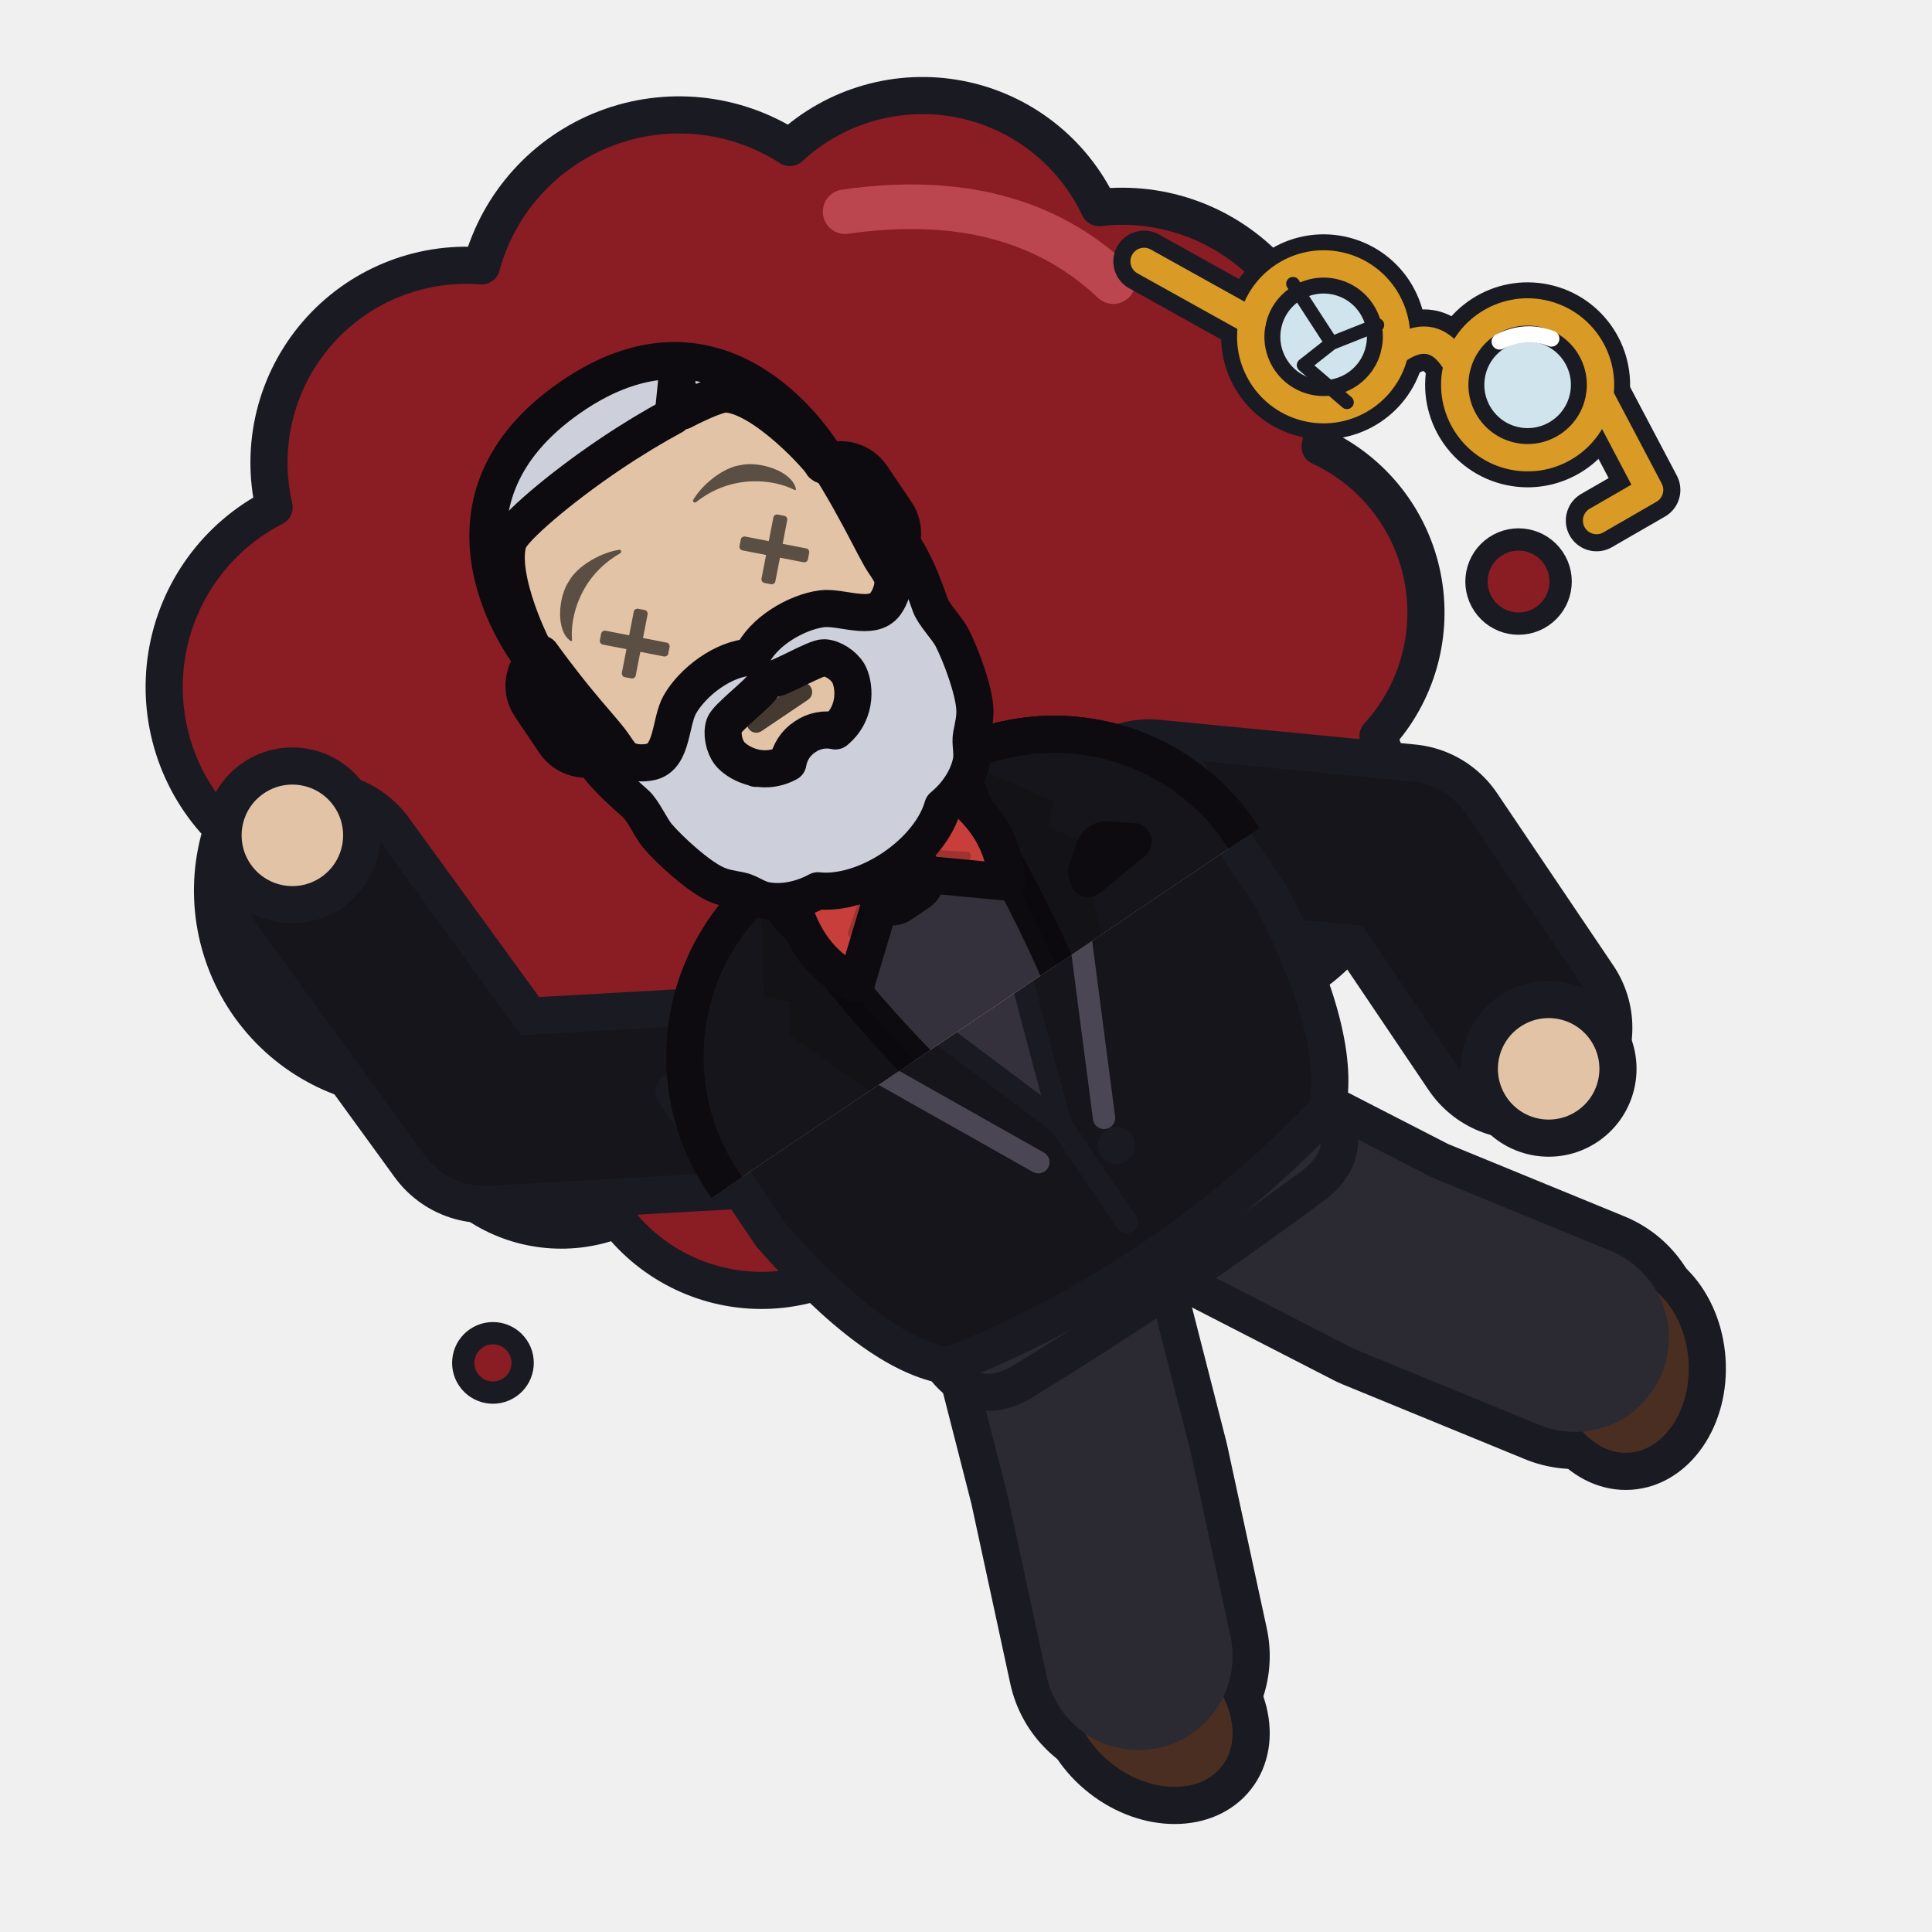
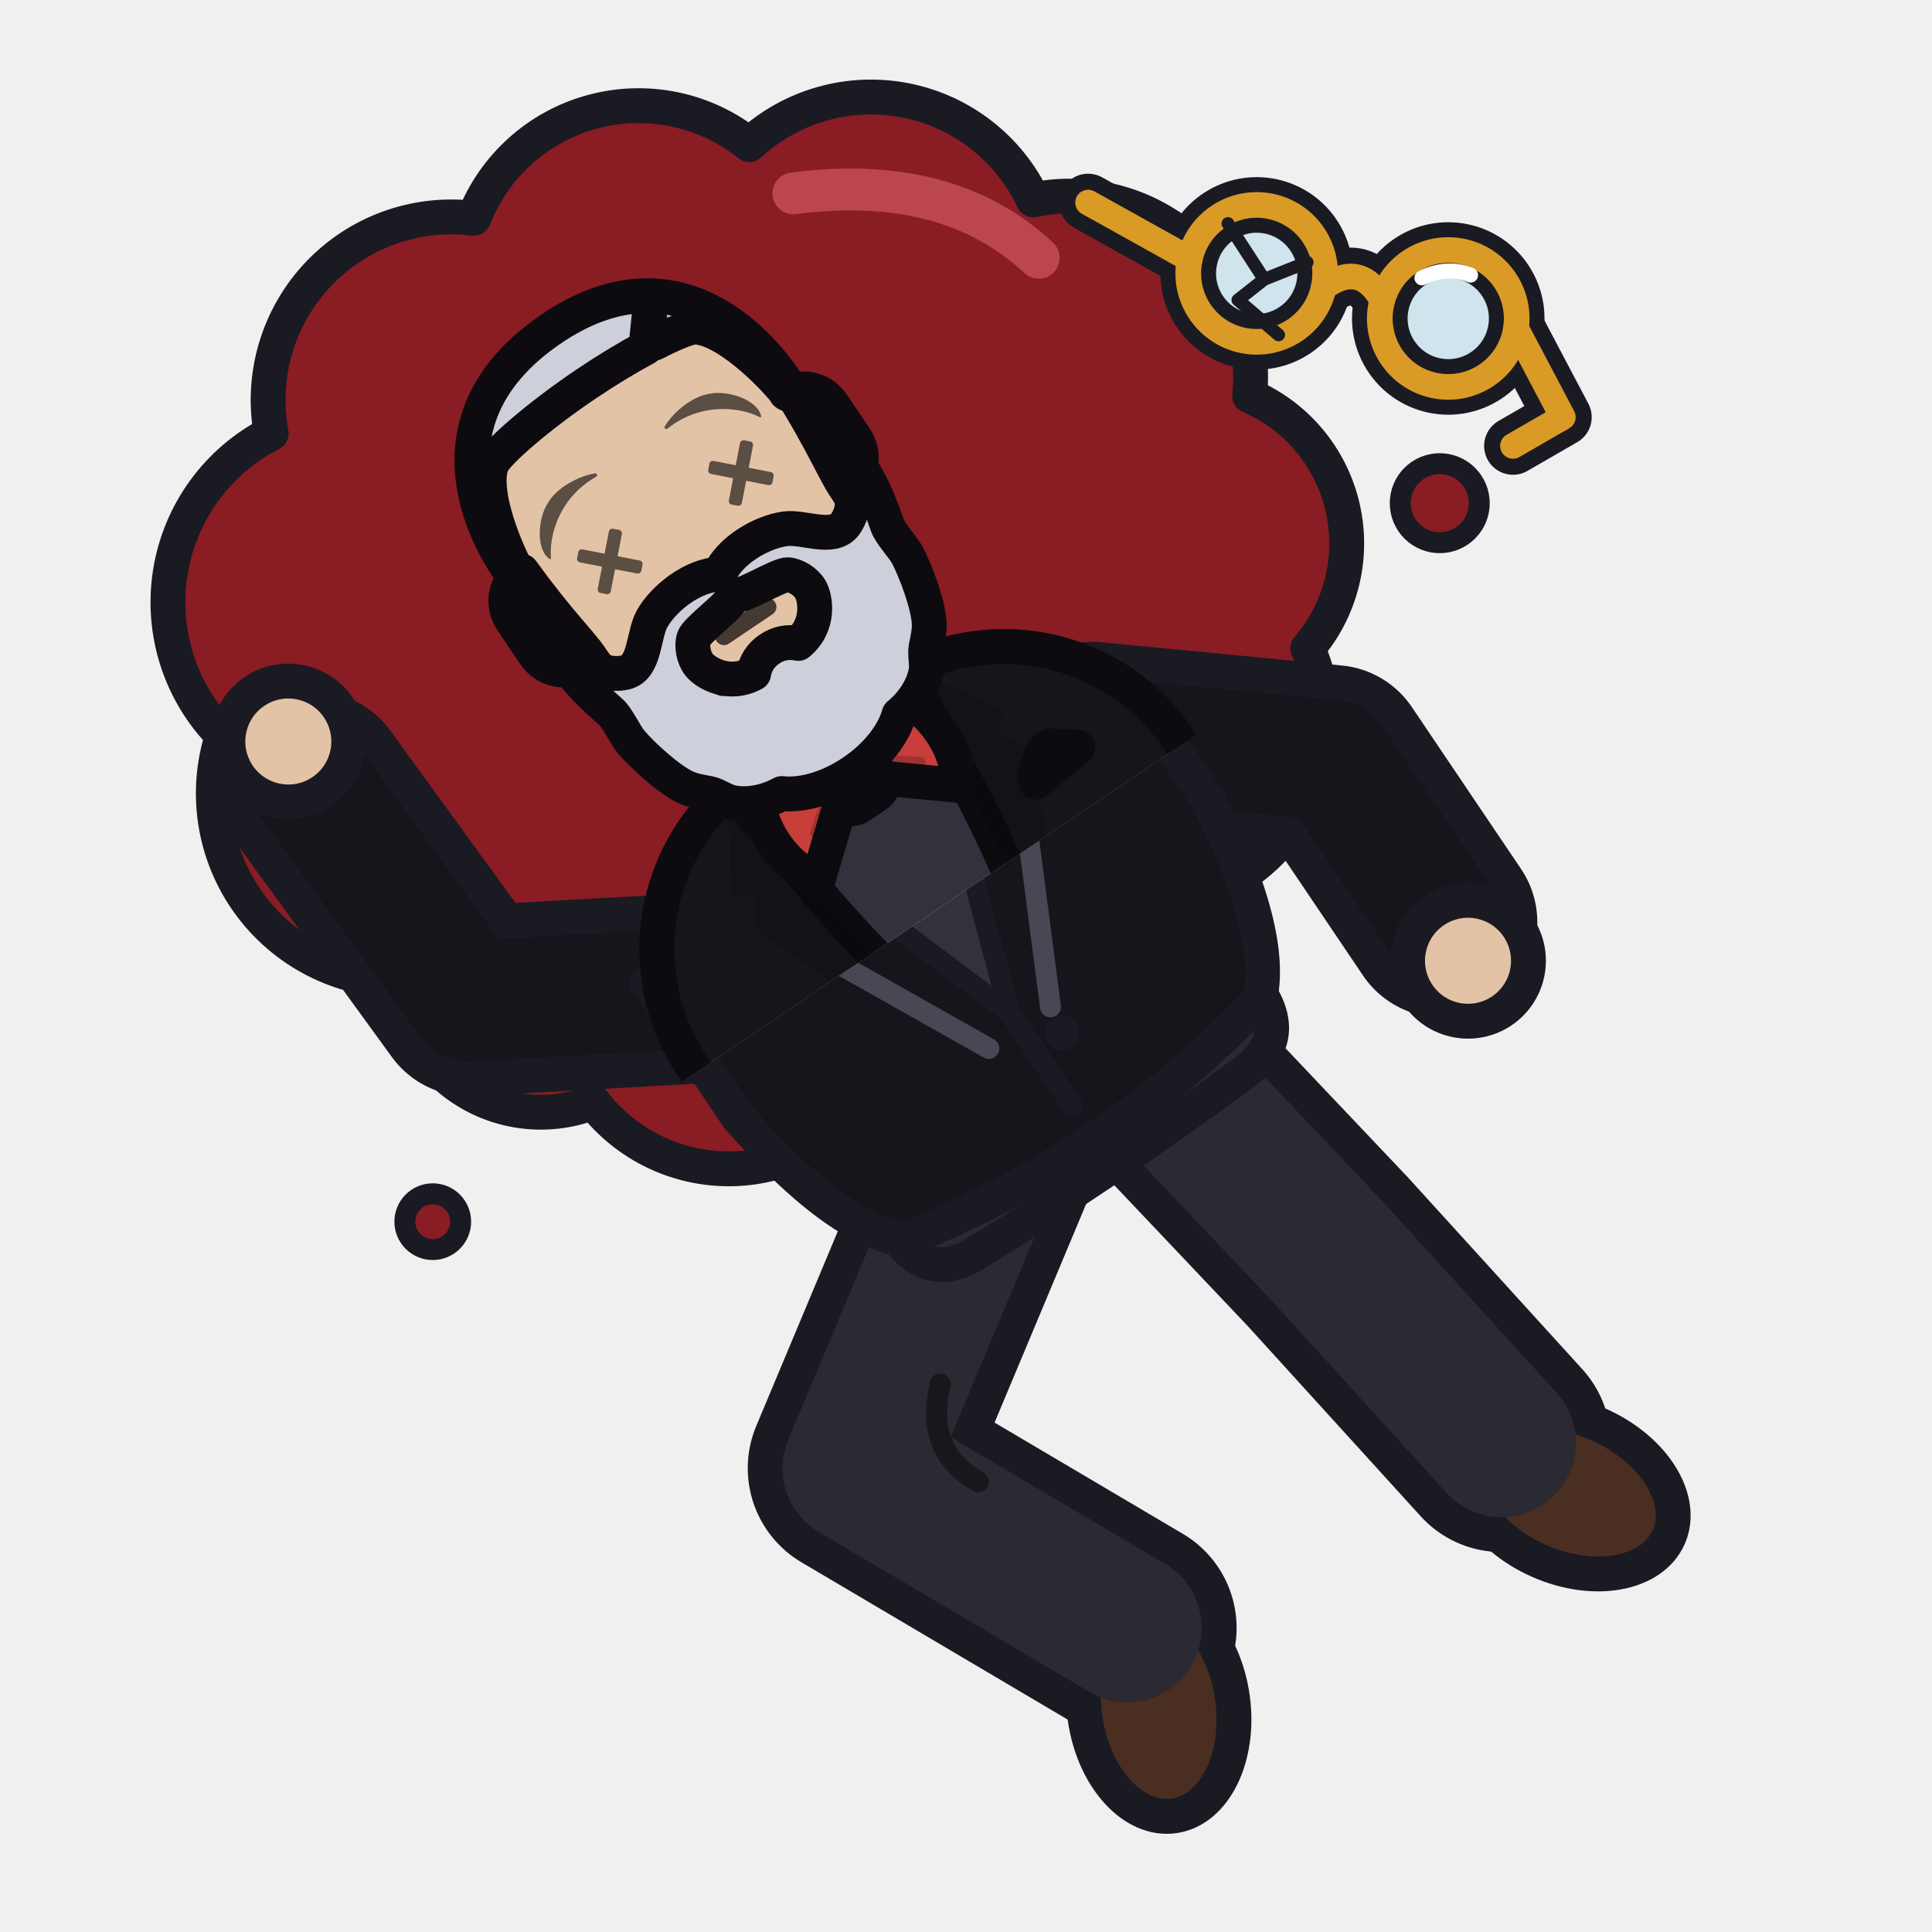
<svg xmlns="http://www.w3.org/2000/svg" viewBox="0 0 64 64" width="64" height="64">
-   <g transform="translate(32 32.6) rotate(-34) scale(.82) translate(-32 -33)">
+   <g transform="translate(32.4 32) rotate(-34) scale(.77) translate(-32 -37.4)">
    <defs>
      <clipPath id="uR0b">
        <rect x="0" y="-40" width="280" height="313" />
      </clipPath>
    </defs>
-     <path d="M11 24A8.06 8.06 0 0 1 10.6 11A8.16 8.16 0 0 1 19.6 1.4A7.97 7.97 0 0 1 32 -2A8.27 8.27 0 0 1 45 1A7.89 7.89 0 0 1 54 10A8.15 8.15 0 0 1 56 23A7.39 7.39 0 0 1 51.4 34A7.87 7.87 0 0 1 40 39.6A9.3 9.3 0 0 1 25 39.4A7.36 7.36 0 0 1 15 33A6.11 6.11 0 0 1 11 24Z" fill="#8a1c24" stroke="#1A1A22" stroke-width="1.5" stroke-linejoin="round" stroke-linecap="round" />
-     <path d="M45.4 4.4Q51.6 7.4 52.8 12.8" fill="none" stroke="#bb4650" stroke-width="1.8" stroke-linecap="round" />
+     <path d="M11 24A8.06 8.06 0 0 1 10.6 11A8.16 8.16 0 0 1 19.6 1.4A7.88 7.88 0 0 1 32 -1.4A7.61 7.61 0 0 1 43.6 2.6A7.72 7.72 0 0 1 52.4 11.4A7.79 7.79 0 0 1 55.4 23.6A6.91 6.91 0 0 1 51.4 34A7.87 7.87 0 0 1 40 39.6A9.3 9.3 0 0 1 25 39.4A7.36 7.36 0 0 1 15 33A6.11 6.11 0 0 1 11 24Z" fill="#8a1c24" stroke="#1A1A22" stroke-width="1.5" stroke-linejoin="round" stroke-linecap="round" />
+     <path d="M44 5.4Q50 8.4 51.2 13.6" fill="none" stroke="#bb4650" stroke-width="1.8" stroke-linecap="round" />
    <circle cx="59.6" cy="32" r="1.7" stroke="#1A1A22" stroke-width="0.9" stroke-linejoin="round" stroke-linecap="round" fill="#8a1c24" />
-     <circle cx="7.6" cy="35" r="1.2" stroke="#1A1A22" stroke-width="0.9" stroke-linejoin="round" stroke-linecap="round" fill="#8a1c24" />
+     <circle cx="6.4" cy="33.4" r="1.2" stroke="#1A1A22" stroke-width="0.9" stroke-linejoin="round" stroke-linecap="round" fill="#8a1c24" />
    <g fill="none" stroke="#1A1A22" stroke-linejoin="round" stroke-linecap="round">
-       <path d="M28.4 44L25.4 52.4L22.6 59.4" stroke-width="10.6" />
-       <path d="M35.6 44L40 52L44.4 58.6" stroke-width="10.6" />
-       <path d="M22.4 32L13 26.4L12.6 15" stroke-width="9" />
-       <path d="M41.6 32L49.6 38.6L49.6 47" stroke-width="9" />
+       <path d="M28.4 44L15.6 52.4L21.4 64.6" stroke-width="9.4" />
+       <path d="M35.6 44L37.6 56L39.2 67" stroke-width="9.4" />
+       <path d="M22.4 32L13 26.4L12.6 15" stroke-width="8.2" />
+       <path d="M41.6 32L49.6 38.6L49.6 47" stroke-width="8.2" />
    </g>
-     <ellipse cx="21.8" cy="61.6" rx="3.4" ry="4.3" transform="rotate(-18 21.8 61.6)" fill="#4a2e22" stroke="#1A1A22" stroke-width="1.5" stroke-linejoin="round" stroke-linecap="round" />
-     <ellipse cx="45.4" cy="60.6" rx="3.4" ry="4.3" transform="rotate(30 45.4 60.6)" fill="#4a2e22" stroke="#1A1A22" stroke-width="1.5" stroke-linejoin="round" stroke-linecap="round" />
-     <path d="M28.4 44L25.4 52.4L22.6 59.4" fill="none" stroke="#2b2932" stroke-width="7.6" stroke-linejoin="round" stroke-linecap="round" />
-     <path d="M35.6 44L40 52L44.4 58.6" fill="none" stroke="#2b2932" stroke-width="7.6" stroke-linejoin="round" stroke-linecap="round" />
-     <path d="M22.4 32L13 26.4L12.6 15" fill="none" stroke="#16151b" stroke-width="6" stroke-linejoin="round" stroke-linecap="round" />
-     <path d="M41.6 32L49.6 38.6L49.6 47" fill="none" stroke="#16151b" stroke-width="6" stroke-linejoin="round" stroke-linecap="round" />
-     <circle cx="12.8" cy="12.8" r="2.8" fill="#e3c3a6" stroke="#1A1A22" stroke-width="1.5" stroke-linejoin="round" stroke-linecap="round" />
-     <circle cx="49.6" cy="49" r="2.8" fill="#e3c3a6" stroke="#1A1A22" stroke-width="1.5" stroke-linejoin="round" stroke-linecap="round" />
+     <ellipse cx="20.6" cy="68.2" rx="3.2" ry="4.7" transform="rotate(26 20.6 68.2)" fill="#4a2e22" stroke="#1A1A22" stroke-width="1.5" stroke-linejoin="round" stroke-linecap="round" />
+     <ellipse cx="40.4" cy="70.4" rx="3.2" ry="4.7" transform="rotate(-32 40.4 70.4)" fill="#4a2e22" stroke="#1A1A22" stroke-width="1.5" stroke-linejoin="round" stroke-linecap="round" />
+     <path d="M28.4 44L15.6 52.4L21.4 64.6" fill="none" stroke="#2b2932" stroke-width="6.4" stroke-linejoin="round" stroke-linecap="round" />
+     <path d="M35.6 44L37.6 56L39.2 67" fill="none" stroke="#2b2932" stroke-width="6.4" stroke-linejoin="round" stroke-linecap="round" />
+     <path d="M20.6 51.4Q18.4 53.4 19.6 55.8" stroke="#18171c" stroke-width="0.9" stroke-linejoin="round" stroke-linecap="round" fill="none" />
+     <path d="M22.4 32L13 26.4L12.6 15" fill="none" stroke="#16151b" stroke-width="5.2" stroke-linejoin="round" stroke-linecap="round" />
+     <path d="M41.6 32L49.6 38.6L49.6 47" fill="none" stroke="#16151b" stroke-width="5.2" stroke-linejoin="round" stroke-linecap="round" />
+     <circle cx="12.8" cy="12.8" r="2.6" fill="#e3c3a6" stroke="#1A1A22" stroke-width="1.5" stroke-linejoin="round" stroke-linecap="round" />
+     <circle cx="49.6" cy="49" r="2.6" fill="#e3c3a6" stroke="#1A1A22" stroke-width="1.5" stroke-linejoin="round" stroke-linecap="round" />
    <path d="M25.2 41Q32 40.7 38.8 41Q41.4 41 41.4 43.6Q41.1 44.3 41.4 45Q41.4 47.6 38.8 47.6Q32 47.9 25.2 47.6Q22.6 47.6 22.6 45Q22.9 44.3 22.6 43.6Q22.6 41 25.2 41Z" fill="#2b2932" stroke="#1A1A22" stroke-width="1.5" stroke-linejoin="round" stroke-linecap="round" />
    <path d="M19.8 30V37Q20.6 43.4 22.8 45.4Q32 47.4 41.2 45.4Q43.4 43.4 44.2 37V30Z" fill="#16151b" stroke="#1A1A22" stroke-width="1.5" stroke-linejoin="round" stroke-linecap="round" />
    <path d="M28.6 30L32 39.8L35.4 30Z" stroke="#1A1A22" stroke-width="0.9" stroke-linejoin="round" stroke-linecap="round" fill="#34313c" />
    <path d="M25.4 30.6L30.4 40.6M38.6 30.6L33.6 40.6" stroke="#4a4654" stroke-width="0.9" stroke-linejoin="round" stroke-linecap="round" fill="none" />
    <path d="M32 39.8V44.6" stroke="#1A1A22" stroke-width="0.9" stroke-linejoin="round" stroke-linecap="round" fill="none" />
    <circle cx="33.4" cy="41.8" r=".75" fill="#1A1A22" />
    <g transform="translate(32 0) scale(0.126) translate(-140 0)">
      <g clip-path="url(#uR0b)">
        <g transform="translate(8)">
          <path d="M132 36a56 56 0 0 0-56 56v6.17A12 12 0 0 0 66 110v14a12 12 0 0 0 10.3 11.88 56.04 56.04 0 0 0 31.7 44.73v18.4h-4a72 72 0 0 0-72 72v9h200v-9a72 72 0 0 0-72-72h-4v-18.39a56.04 56.04 0 0 0 31.7-44.73A12 12 0 0 0 198 124v-14a12 12 0 0 0-10-11.83V92a56 56 0 0 0-56-56Z" fill="#e3c3a6" stroke="#0d0b10" stroke-width="11.9" stroke-linejoin="round" />
          <path d="M108 180.61v8a55.79 55.79 0 0 0 24 5.39c8.59 0 16.73-1.93 24-5.39v-8a55.79 55.79 0 0 1-24 5.39 55.79 55.79 0 0 1-24-5.39Z" fill="#000" fill-opacity=".1" />
          <g transform="translate(0 170)">
            <path d="M132 57.05c14.91 0 27-11.2 27-25 0-1.01-.06-2.01-.2-3h1.2a72 72 0 0 1 72 72V110H32v-8.95a72 72 0 0 1 72-72h1.2c-.14.99-.2 1.99-.2 3 0 13.8 12.09 25 27 25Z" fill="#34313c" stroke="#0d0b10" stroke-width="11.9" stroke-linejoin="round" />
            <path d="M100.78 29.12 101 28c-2.96.05-6 1-6 1l-.42.66A72.01 72.01 0 0 0 32 101.06V110h74s-10.7-51.56-5.24-80.8l.02-.08ZM158 110s11-53 5-82c2.96.05 6 1 6 1l.42.66a72.01 72.01 0 0 1 62.58 71.4V110h-74Z" fill="#16151b" stroke="#0d0b10" stroke-width="11.9" stroke-linejoin="round" />
            <path d="M101 28c-6 29 5 82 5 82H90L76 74l6-9-6-6 19-30s3.04-.95 6-1ZM163 28c6 29-5 82-5 82h16l14-36-6-9 6-6-19-30s-3.04-.95-6-1Z" fill-rule="evenodd" clip-rule="evenodd" fill="#000" fill-opacity=".15" />
            <path d="M108 21.54c-6.77 4.6-11 11.12-11 18.35 0 7.4 4.43 14.05 11.48 18.67l5.94-4.68 4.58.33-1-3.15.08-.06c-6.1-3.15-10.08-8.3-10.08-14.12V21.54ZM156 36.88c0 5.82-3.98 10.97-10.08 14.12l.08.06-1 3.15 4.58-.33 5.94 4.68C162.57 53.94 167 47.29 167 39.89c0-7.23-4.23-13.75-11-18.35v15.34Z" fill="#34313c" stroke="#0d0b10" stroke-width="11.9" stroke-linejoin="round" />
            <path d="m183.42 85.77.87-2.24 6.27-4.7a4 4 0 0 1 4.85.05l6.6 5.12-18.59 1.77Z" fill="#34313c" stroke="#0d0b10" stroke-width="11.9" stroke-linejoin="round" />
          </g>
          <g transform="translate(0 6)">
            <path d="M131 213L103 197C96 211 96 225 103 236Z" fill="#C83E3B" stroke="#0d0b10" stroke-width="11.9" stroke-linejoin="round" />
            <path d="M133 213L161 197C168 211 168 225 161 236Z" fill="#C83E3B" stroke="#0d0b10" stroke-width="11.9" stroke-linejoin="round" />
            <path d="M111 208L123 213L111 222M155 208L143 213L155 222" fill="none" stroke="#000" stroke-opacity=".2" stroke-width="3" stroke-linecap="round" stroke-linejoin="round" />
            <rect x="124" y="204" width="17" height="19" rx="5" fill="#8c2b29" stroke="#0d0b10" stroke-width="11.9" stroke-linejoin="round" />
          </g>
          <g transform="translate(78 134)">
            <rect x="42" y="18" width="24" height="6" rx="3" fill="#000" fill-opacity=".7" />
          </g>
          <g transform="translate(104 122)">
            <path fill-rule="evenodd" clip-rule="evenodd" d="M16 8c0 4.42 5.37 8 12 8s12-3.58 12-8" fill="#000" fill-opacity=".16" />
          </g>
          <g transform="translate(76 90)">
            <path d="M34.5 30.7 29 25.2l-5.5 5.5c-.4.4-1.1.4-1.6 0l-1.6-1.6c-.4-.4-.4-1.1 0-1.6l5.5-5.5-5.5-5.5c-.4-.5-.4-1.2 0-1.6l1.6-1.6c.4-.4 1.1-.4 1.6 0l5.5 5.5 5.5-5.5c.4-.4 1.1-.4 1.6 0l1.6 1.6c.4.4.4 1.1 0 1.6L32.2 22l5.5 5.5c.4.4.4 1.1 0 1.6l-1.6 1.6c-.4.4-1.1.4-1.6 0ZM88.5 30.7 83 25.2l-5.5 5.5c-.4.4-1.1.4-1.6 0l-1.6-1.6c-.4-.4-.4-1.1 0-1.6l5.5-5.5-5.5-5.5c-.4-.5-.4-1.2 0-1.6l1.6-1.6c.4-.4 1.1-.4 1.6 0l5.5 5.5 5.5-5.5c.4-.4 1.1-.4 1.6 0l1.6 1.6c.4.4.4 1.1 0 1.6L86.2 22l5.5 5.5c.4.4.4 1.1 0 1.6l-1.6 1.6c-.4.4-1.1.4-1.6 0Z" fill="#000" fill-opacity=".6" />
          </g>
          <g transform="translate(76 82)">
            <path d="m22.77 1.58.9-.4C28.93-.91 36.88-.03 41.73 2.3c.57.27.18 1.15-.4 1.1-14.92-1.14-24.96 8.15-28.37 14.45-.1.18-.41.2-.49.03-2.3-5.32 4.45-13.98 10.3-16.3ZM89.23 1.58l-.9-.4C83.07-.91 75.12-.03 70.27 2.3c-.57.27-.18 1.15.4 1.1 14.92-1.14 24.96 8.15 28.37 14.45.1.18.41.2.49.03 2.3-5.32-4.45-13.98-10.3-16.3Z" fill-rule="evenodd" clip-rule="evenodd" fill="#000" fill-opacity=".6" />
          </g>
          <g transform="translate(-1)">
            <path d="M78 98c-.33 1.22-1.65 1.49-2 0-.72-10.3 0-62.27 57-63 57-.73 57.72 52.7 57 63-.35 1.49-1.67 1.22-2 0 .46-1.55-3.3-28.75-13-36-1.76-1.22-7.25-2.39-14.64-3.26L164 50l-6.98 8.38c-7.03-.7-15.36-1.13-23.7-1.13C114 57.23 94.61 59.48 91 62c-9.7 7.25-13.46 34.45-13 36Z" fill="#cdd0da" stroke="#0d0b10" stroke-width="11.9" stroke-linejoin="round" />
          </g>
          <g transform="translate(49 72)">
            <path fill-rule="evenodd" clip-rule="evenodd" d="M65.18 77.74c2.18-1.64 15.23-2.26 17.58-3.65.73-.43 1.3-.87 1.74-1.31.44.44 1 .88 1.74 1.3 2.35 1.4 15.4 2.02 17.58 3.66 2.21 1.65 3.82 5.44 3.65 8.41-.22 3.56-4.1 12.05-13.8 13.03a12.3 12.3 0 0 0-9.17-3.87 12.3 12.3 0 0 0-9.17 3.87c-9.7-.98-13.58-9.47-13.8-13.03-.17-2.97 1.44-6.76 3.65-8.41Zm.67 17.16h.01-.01ZM144.86 56c-.39-5.97-1.58-11.85-2.63-17.71-.28-1.58-1.8-12.29-2.5-12.29-.23 9.1-1.03 18.08-2.06 27.14-.3 2.7-.63 5.42-.84 8.13-.18 2.2.13 4.85-.4 6.98-.68 2.7-4.08 5.23-6.73 6.16-6.6 2.33-12.1-7.3-17.74-10.12-7.32-3.66-19.9-4.53-27.38.24-7.64-4.77-20.22-3.9-27.54-.24C51.4 67.11 45.9 76.74 39.3 74.41c-2.65-.93-6.05-3.46-6.73-6.16-.53-2.13-.22-4.78-.4-6.98-.2-2.71-.53-5.42-.84-8.13A308.31 308.31 0 0 1 29.27 26c-.7 0-2.22 10.7-2.5 12.29-1.05 5.86-2.24 11.74-2.63 17.7-.4 6.11.07 12.18 1.33 18.17.6 2.87 1.3 5.72 2.05 8.54.83 3.15-.32 9.27.05 12.5.7 6.1 3.58 18 6.81 23.25 1.56 2.54 3.4 4.12 5.44 6.17 1.96 1.97 2.78 5.02 4.9 7.12 3.96 3.9 9.73 6.23 15.65 6.8 5.3 4.51 14.14 7.46 24.13 7.46 10 0 18.82-2.95 24.14-7.46 5.91-.57 11.68-2.9 15.63-6.8 2.13-2.1 2.95-5.15 4.91-7.12 2.05-2.05 3.88-3.63 5.44-6.17 3.23-5.25 6.1-17.15 6.8-23.26.38-3.22-.77-9.34.06-12.49.75-2.82 1.45-5.67 2.05-8.54 1.25-6 1.73-12.06 1.33-18.17Z" fill="#cdd0da" stroke="#0d0b10" stroke-width="11.9" stroke-linejoin="round" />
          </g>
        </g>
      </g>
    </g>
    <g transform="translate(58.6 19.4) rotate(46) scale(.92)">
      <g fill="none" stroke-linecap="round" stroke-linejoin="round" stroke="#1A1A22" stroke-width="2.7">
        <path d="M-3.2 0L-8.4 -1.6M3.2 0Q4.6 -1.6 6 0M12.4 0L15.4 3.6L13.4 5.4" />
      </g>
      <circle cx="0" cy="0" r="3.2" fill="#cfe4ec" stroke="#1A1A22" stroke-width="2.6" />
      <circle cx="9.2" cy=".2" r="3.2" fill="#cfe4ec" stroke="#1A1A22" stroke-width="2.6" />
      <g fill="none" stroke-linecap="round" stroke-linejoin="round" stroke="#D99B26" stroke-width="1.2">
        <path d="M-3.2 0L-8.4 -1.6M3.2 0Q4.6 -1.6 6 0M12.4 0L15.4 3.6L13.4 5.4" />
        <circle cx="0" cy="0" r="3.2" />
        <circle cx="9.2" cy=".2" r="3.2" />
      </g>
      <path d="M-1.8 -2L.4 .2L-.6 1.4L1.6 2.6M.4 .2L2.2 -1" stroke="#1A1A22" stroke-width=".6" stroke-linejoin="round" stroke-linecap="round" fill="none" />
      <path d="M7.6 -1.4Q8.6 -2.2 9.8 -2" fill="none" stroke="#fff" stroke-width=".7" stroke-linecap="round" />
    </g>
  </g>
</svg>
